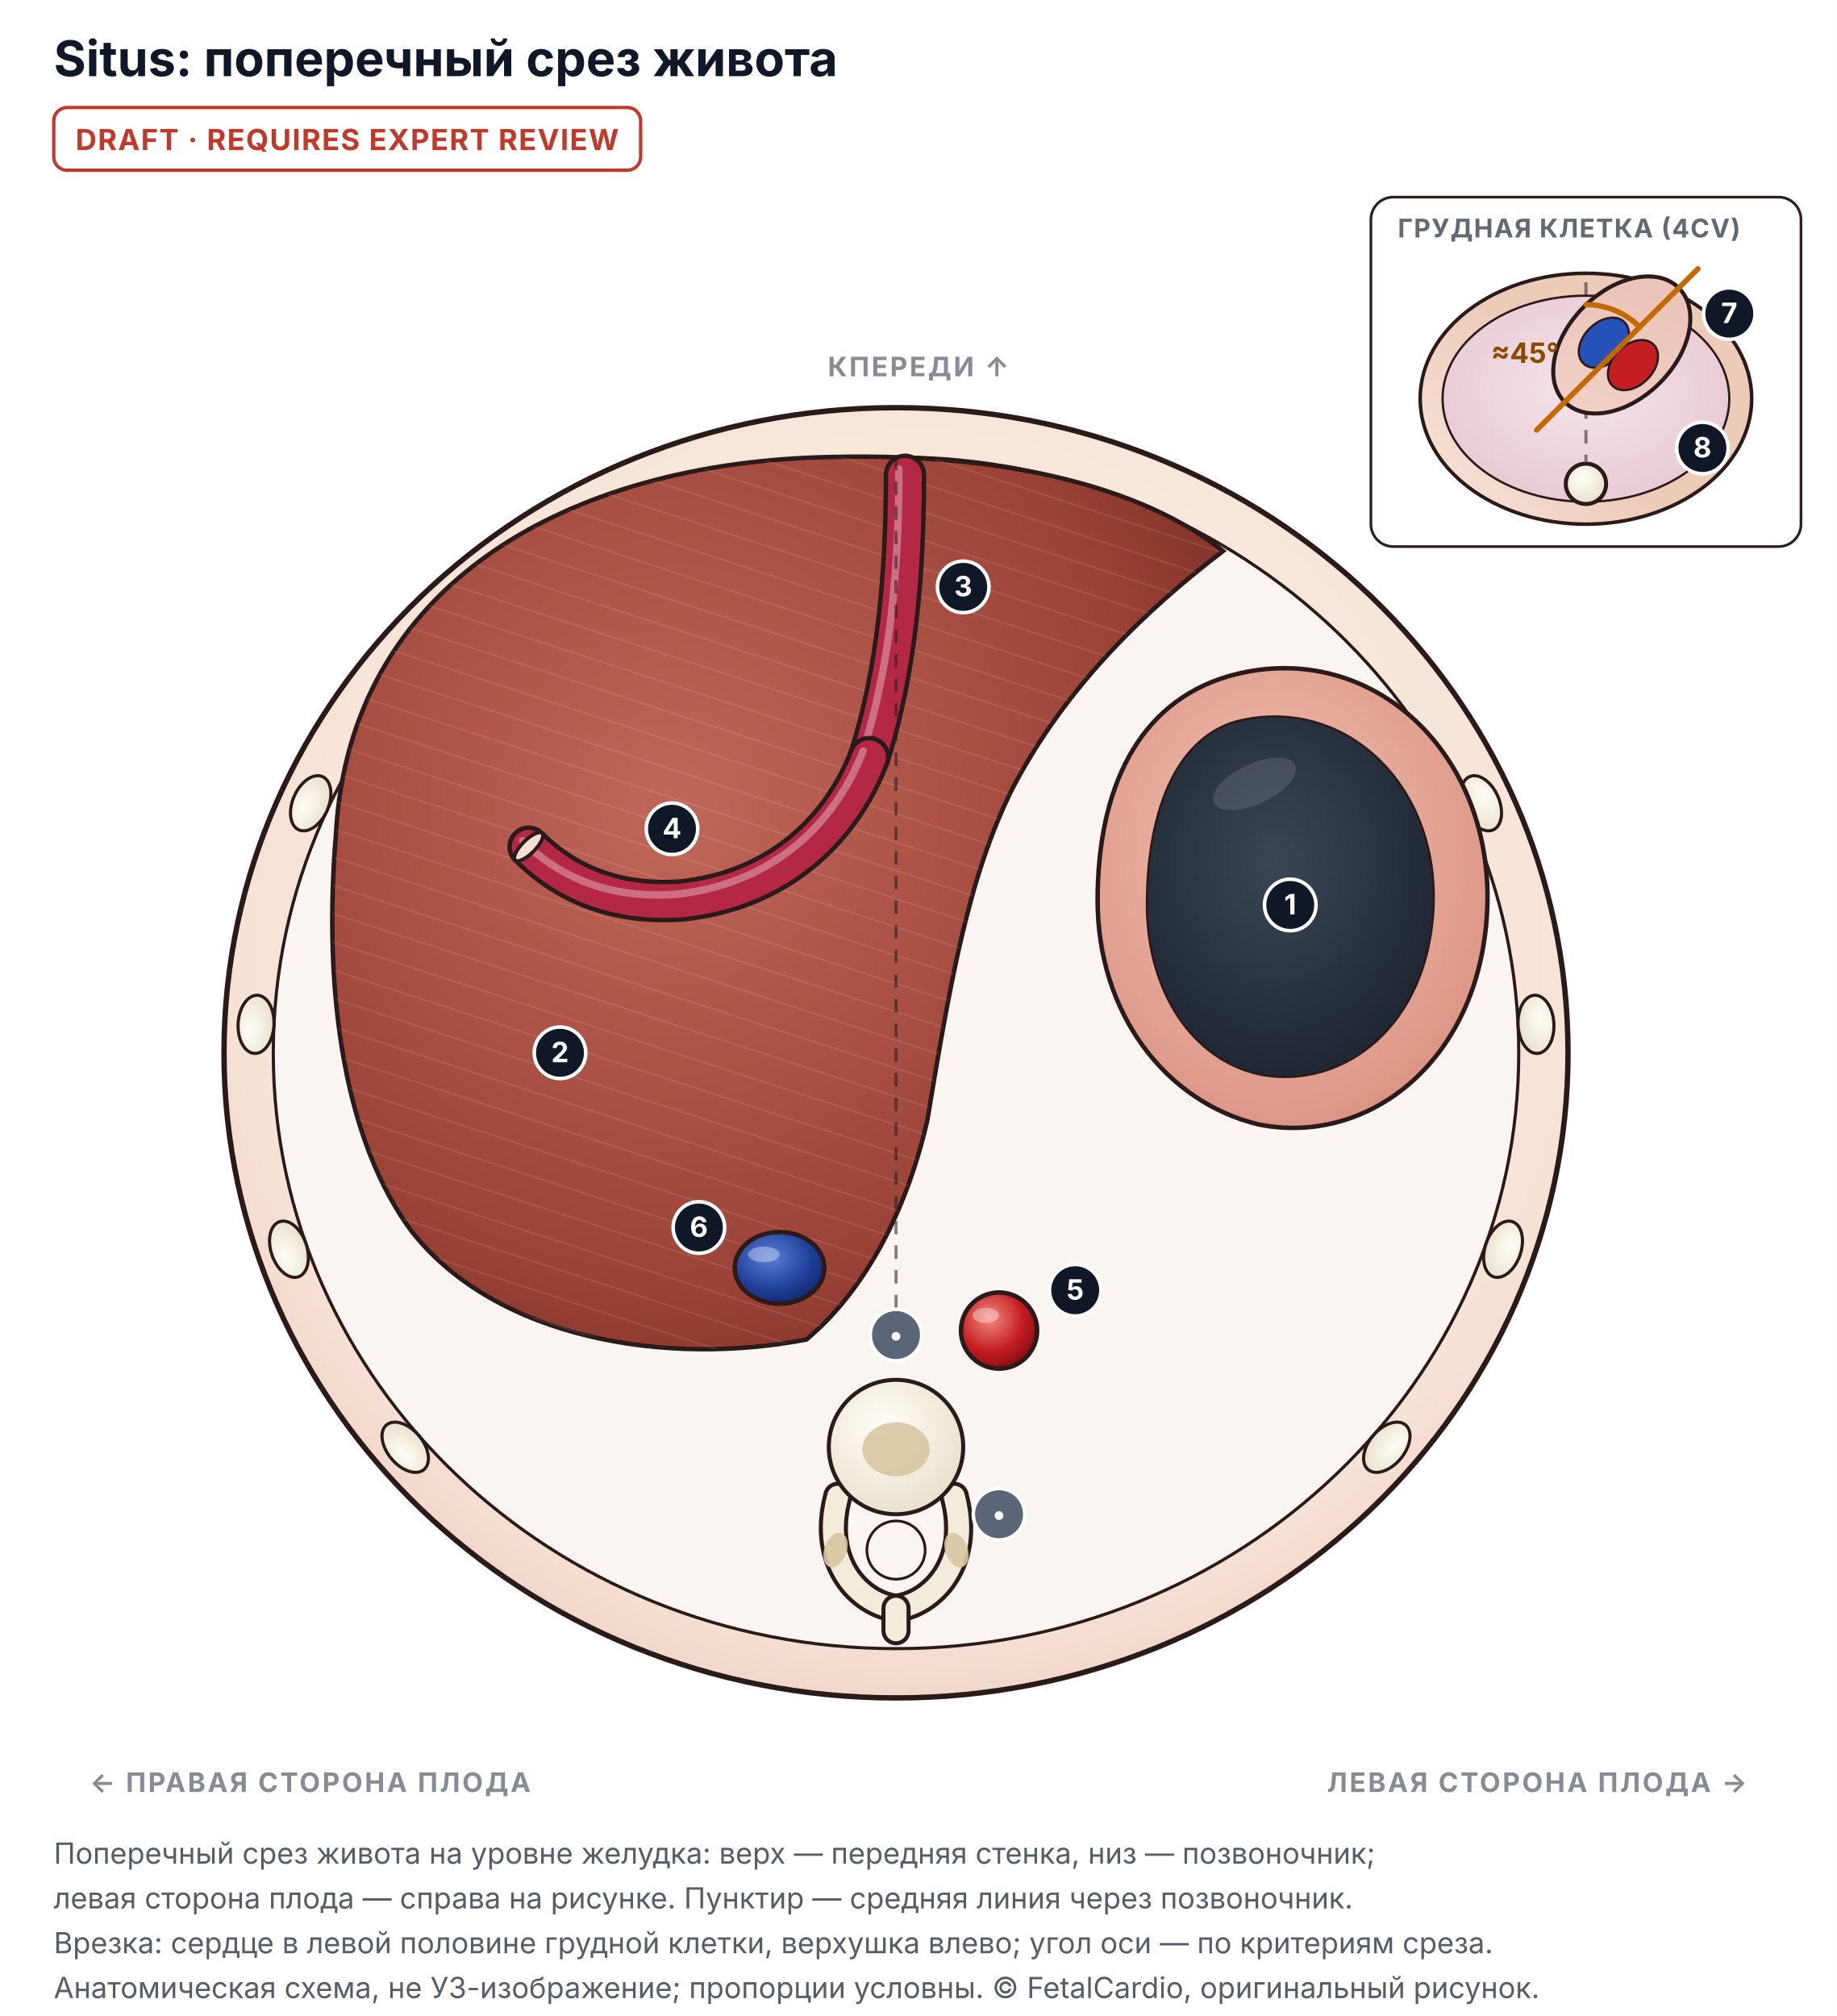
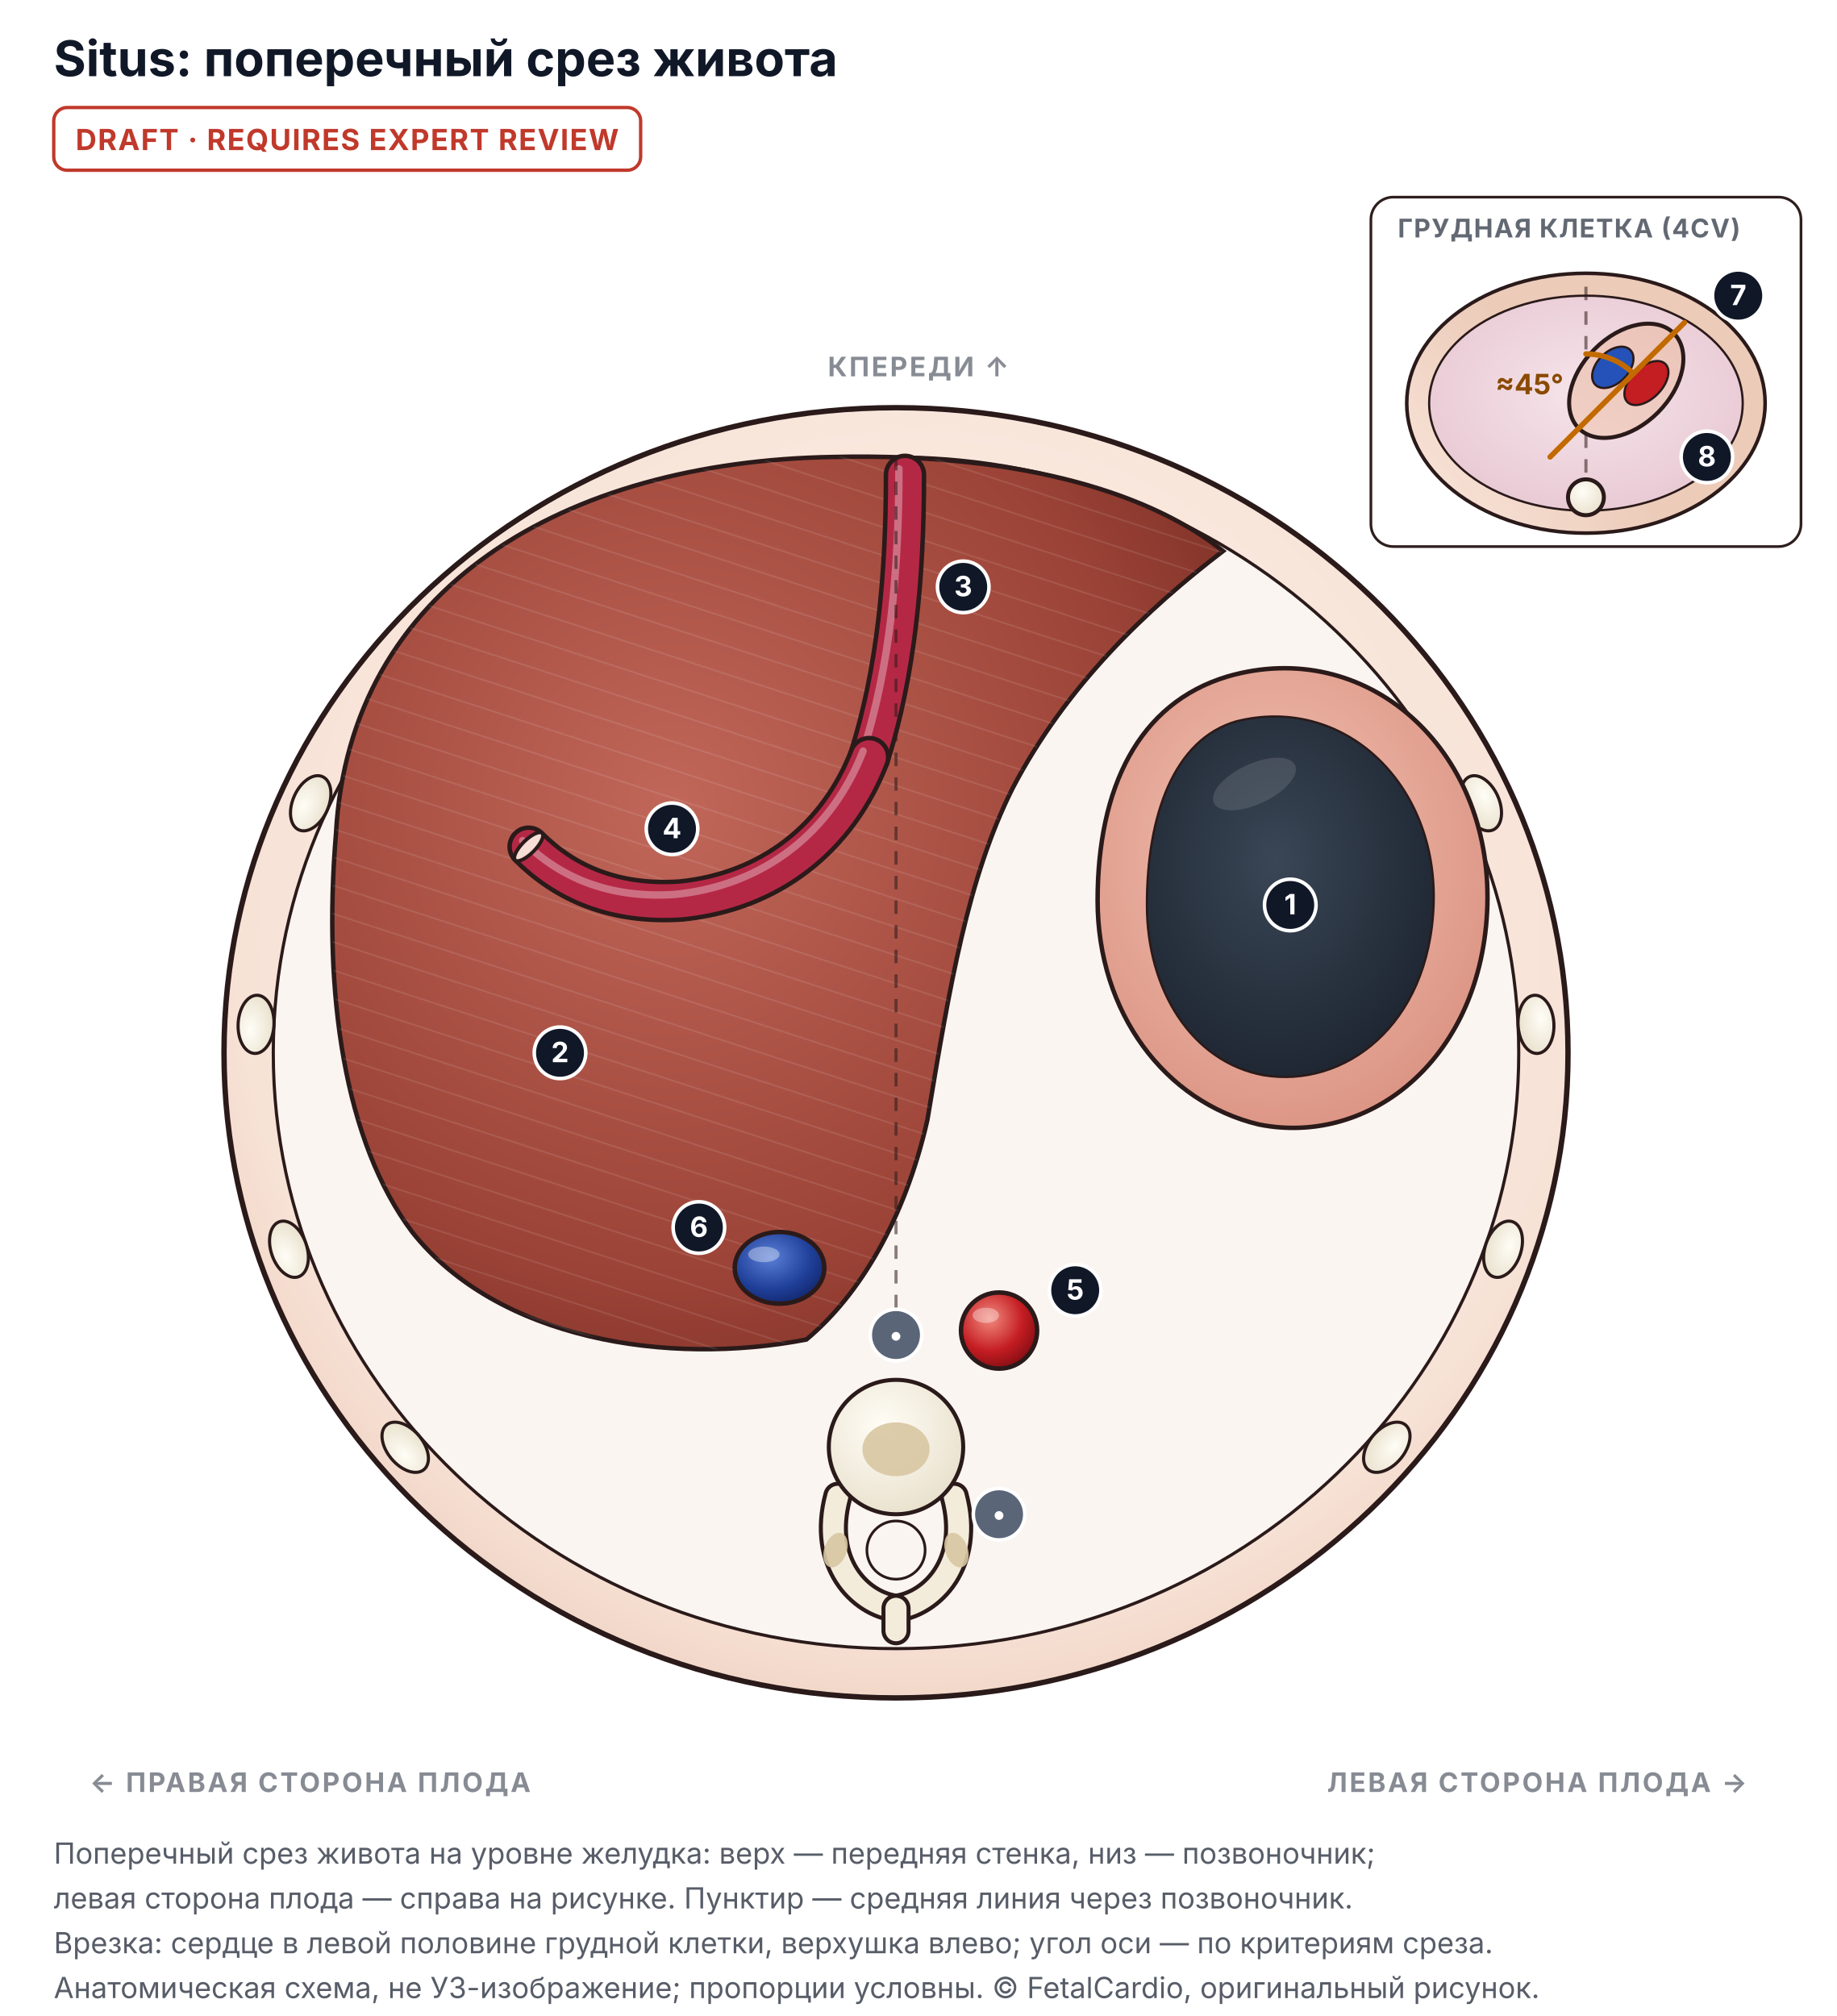
<svg xmlns="http://www.w3.org/2000/svg" viewBox="0 0 820 900" role="img" aria-labelledby="t-situs-normal d-situs-normal" font-family="Inter, system-ui, -apple-system, 'Segoe UI', Roboto, sans-serif" data-status="draft">
  <defs>
    <radialGradient id="g-myo" gradientUnits="userSpaceOnUse" cx="430" cy="300" r="380">
      <stop offset="0" stop-color="#fdf2ee" />
      <stop offset=".6" stop-color="#f6dcd4" />
      <stop offset="1" stop-color="#e9bfb3" />
    </radialGradient>
    <radialGradient id="g-blue" gradientUnits="userSpaceOnUse" cx="350" cy="330" r="260">
      <stop offset="0" stop-color="#4f7fe0" />
      <stop offset=".55" stop-color="#2452b8" />
      <stop offset="1" stop-color="#143584" />
    </radialGradient>
    <radialGradient id="g-red" gradientUnits="userSpaceOnUse" cx="570" cy="330" r="260">
      <stop offset="0" stop-color="#ec5a4c" />
      <stop offset=".55" stop-color="#c41d22" />
      <stop offset="1" stop-color="#7f0c12" />
    </radialGradient>
    <linearGradient id="g-fo" x1="0" x2="1">
      <stop offset="0" stop-color="#2452b8" />
      <stop offset="1" stop-color="#c41d22" />
    </linearGradient>
    <linearGradient id="g-vein" x1="0" x2="0" y1="0" y2="1">
      <stop offset="0" stop-color="#c41d22" />
      <stop offset="1" stop-color="#e2483f" />
    </linearGradient>
    <radialGradient id="g-ao" cx=".38" cy=".34" r=".72">
      <stop offset="0" stop-color="#f28a7e" />
      <stop offset=".6" stop-color="#c41d22" />
      <stop offset="1" stop-color="#7f0c12" />
    </radialGradient>
    <pattern id="p-fib" width="9" height="9" patternUnits="userSpaceOnUse" patternTransform="rotate(32)">
      <path d="M0,4.5 H9" stroke="#c98e80" stroke-width=".7" opacity=".55" />
      <path d="M0,1 H4" stroke="#b97a6c" stroke-width=".5" opacity=".35" />
    </pattern>
    <pattern id="p-sheen" width="7" height="7" patternUnits="userSpaceOnUse" patternTransform="rotate(-20)">
      <path d="M0,3.5 H7" stroke="#ffffff" stroke-width=".6" opacity=".12" />
    </pattern>
    <filter id="f-soft" x="-10%" y="-10%" width="120%" height="125%">
      <feDropShadow dx="0" dy="6" stdDeviation="8" flood-color="#3a1414" flood-opacity=".25" />
    </filter>
    <filter id="f-ish" x="-10%" y="-10%" width="120%" height="120%">
      <feGaussianBlur stdDeviation="6" />
    </filter>
    <clipPath id="c-rv">
      <path d="M 448.0,360.0 448.0,358.4 448.2,356.8 448.6,355.2 448.8,353.6 448.8,352.0 448.8,350.4 448.8,348.8 448.9,347.1 449.0,345.5 448.6,343.9 449.0,342.3 449.7,340.8 450.6,339.3 450.8,337.7 450.2,336.0 449.8,334.3 449.6,332.6 449.5,331.0 449.7,329.4 451.3,328.0 451.8,326.5 452.4,324.9 453.1,323.4 453.3,321.8 453.0,320.2 452.8,318.5 452.7,316.9 452.8,315.3 453.0,313.7 452.1,311.9 452.9,310.4 453.9,308.9 455.2,307.5 455.2,305.9 454.3,304.1 453.8,302.4 453.4,300.8 453.4,299.1 453.6,297.5 454.6,296.1 455.4,294.6 456.3,293.1 457.6,291.7 457.6,290.0 456.8,288.3 456.3,286.6 456.0,284.9 456.0,283.3 456.3,281.7 457.8,280.3 458.4,278.8 459.2,277.3 460.2,275.8 460.2,274.2 459.7,272.5 459.4,270.8 459.3,269.2 459.4,267.6 459.7,266.0 458.6,264.2 459.5,262.7 460.8,261.3 462.3,259.9 462.1,258.2 461.1,256.5 460.5,254.8 460.1,253.1 460.1,251.5 460.4,249.9 462.6,248.6 463.2,247.0 464.0,245.5 465.0,244.1 464.9,242.4 464.5,240.8 464.3,239.1 464.2,237.5 464.3,235.9 464.6,234.3 463.8,232.5 464.7,231.0 465.8,229.6 467.3,228.2 466.9,226.5 466.2,224.8 465.7,223.1 465.5,221.4 465.6,219.8 465.9,218.2 467.5,216.9 468.2,215.3 468.9,213.8 469.9,212.3 469.7,210.7 469.4,209.0 469.3,207.4 469.3,205.8 469.4,204.2 469.7,202.6 470.2,201.0 470.8,199.5 471.5,198.0 472.3,196.5 472.2,194.8 472.0,193.2 471.9,191.5 472.0,189.9 472.2,188.3 472.5,186.8 472.3,185.1 473.0,183.6 473.8,182.1 474.7,180.6 474.5,179.0 474.3,177.3 474.3,175.7 474.4,174.1 474.7,172.5 475.0,170.9 475.1,169.3 475.8,167.8 476.5,166.3 477.2,164.7 477.2,163.1 477.4,161.5 478.0,160.0 475.8,159.2 474.3,158.4 473.0,157.7 472.1,156.9 471.7,155.8 471.7,154.4 472.0,152.4 470.9,151.6 468.7,152.6 465.6,155.7 464.0,157.0 463.0,157.7 462.3,157.5 461.7,156.5 461.2,154.5 460.5,151.8 459.5,148.3 458.0,148.4 456.6,151.4 455.5,155.2 454.3,156.5 453.0,156.7 451.4,156.0 449.5,154.7 447.3,152.9 444.8,151.2 442.2,149.9 440.0,150.0 438.8,151.4 437.5,152.6 436.1,153.8 434.7,154.9 433.2,155.7 431.6,156.4 429.9,156.8 428.0,156.8 426.5,157.8 426.0,160.6 425.1,162.7 424.1,164.5 422.9,165.9 421.5,166.9 419.8,167.5 417.9,167.5 415.6,167.0 413.0,165.9 411.8,167.3 410.1,168.0 409.0,169.5 407.7,170.9 406.4,172.1 404.9,173.0 403.3,173.6 401.5,174.0 399.5,174.2 397.3,174.0 396.1,175.3 396.7,179.8 396.4,182.6 395.6,184.7 394.6,186.3 393.1,187.2 391.2,187.5 388.9,187.0 386.1,185.9 382.8,184.0 382.2,186.3 381.1,187.8 380.4,190.0 379.5,191.7 378.3,193.1 376.9,194.0 375.1,194.5 373.0,194.5 370.6,194.0 367.9,193.1 367.2,195.2 366.5,197.3 365.9,199.3 365.0,201.0 363.8,202.3 362.4,203.2 360.6,203.8 358.6,203.9 356.3,203.7 353.7,203.0 353.1,205.1 352.7,207.5 352.2,209.5 351.3,211.2 350.2,212.5 348.8,213.5 347.1,214.0 345.1,214.2 342.8,214.0 340.1,213.3 339.8,215.6 340.3,218.9 340.1,221.2 339.5,223.1 338.6,224.5 337.2,225.4 335.4,225.8 333.2,225.7 330.6,225.3 327.4,224.2 327.7,227.0 330.0,231.9 330.5,234.8 330.4,237.0 329.7,238.5 328.3,239.3 326.2,239.4 323.4,238.8 320.0,237.6 315.6,235.4 317.3,239.4 316.1,240.4 315.9,242.4 315.5,244.1 314.6,245.4 313.4,246.4 311.7,247.0 309.7,247.2 307.4,247.2 304.5,246.7 305.2,249.4 307.2,253.1 307.7,255.5 307.6,257.4 307.0,258.7 305.7,259.6 303.8,260.0 301.4,259.9 298.5,259.6 294.7,258.6 296.7,261.9 298.0,264.7 298.6,266.9 298.7,268.7 298.1,270.0 296.9,270.9 295.1,271.3 292.7,271.5 289.9,271.4 286.5,271.0 288.5,273.9 288.6,275.6 288.9,277.4 288.8,279.0 288.2,280.2 287.2,281.2 285.8,282.0 284.0,282.6 281.8,283.1 279.5,283.5 280.8,285.7 282.1,287.8 282.6,289.5 282.6,291.0 282.1,292.2 281.1,293.3 279.8,294.2 278.1,294.9 276.0,295.6 274.1,296.3 275.4,298.3 274.7,299.4 274.7,300.9 274.5,302.2 274.1,303.5 273.5,304.7 272.7,305.9 271.8,307.0 270.8,308.2 270.0,309.4 270.3,310.8 270.4,312.2 270.3,313.5 270.0,314.8 269.6,316.1 269.2,317.4 268.6,318.7 268.0,320.0 268.9,322.1 269.2,324.2 269.3,326.2 269.0,328.2 268.4,330.2 267.6,332.1 268.8,334.1 269.8,336.0 270.7,337.9 270.5,339.8 270.8,341.6 270.9,343.5 270.6,345.3 270.1,347.1 269.2,349.0 268.2,350.8 269.9,352.4 271.2,354.0 272.2,355.6 272.5,357.2 272.9,358.9 273.0,360.5 272.8,362.2 272.3,363.9 271.5,365.6 270.7,367.4 272.4,368.7 273.8,369.9 274.9,371.2 276.7,372.2 277.2,373.6 277.3,375.0 277.1,376.6 276.5,378.3 275.6,380.0 274.8,381.8 276.8,382.5 278.3,383.4 279.5,384.4 279.8,385.6 280.3,386.8 280.6,388.1 280.6,389.5 280.5,390.9 280.3,392.4 280.2,393.9 281.5,394.5 282.5,395.4 283.2,396.3 283.5,397.5 283.9,398.6 284.0,400.0 285.6,399.6 287.1,399.2 288.7,398.9 290.2,398.5 291.8,398.1 293.4,397.7 294.9,397.3 296.5,397.0 298.1,396.6 299.6,396.2 301.2,395.8 302.7,395.4 304.3,395.0 305.9,394.7 307.4,394.3 309.0,393.9 310.6,393.5 312.1,393.1 313.7,392.8 315.2,392.4 316.8,392.0 318.4,391.6 319.9,391.2 321.5,390.9 323.0,390.5 324.6,390.1 326.2,389.7 327.7,389.3 329.3,389.0 330.9,388.6 332.4,388.2 334.0,387.8 335.5,387.4 337.1,387.0 338.7,386.7 340.2,386.3 341.8,385.9 343.4,385.5 344.9,385.1 346.5,384.8 348.0,384.4 349.6,384.0 351.2,383.6 352.7,383.2 354.3,382.9 355.8,382.5 357.4,382.1 359.0,381.7 360.5,381.3 362.1,381.0 363.7,380.6 365.2,380.2 366.8,379.8 368.3,379.4 369.9,379.0 371.5,378.7 373.0,378.3 374.6,377.9 376.2,377.5 377.7,377.1 379.3,376.8 380.8,376.4 382.4,376.0 384.0,375.6 385.5,375.2 387.1,374.9 388.6,374.5 390.2,374.1 391.8,373.7 393.3,373.3 394.9,373.0 396.5,372.6 398.0,372.2 399.6,371.8 401.1,371.4 402.7,371.0 404.3,370.7 405.8,370.3 407.4,369.9 409.0,369.5 410.5,369.1 412.1,368.8 413.6,368.4 415.2,368.0 416.8,367.6 418.3,367.2 419.9,366.9 421.4,366.5 423.0,366.1 424.6,365.7 426.1,365.3 427.7,365.0 429.3,364.6 430.8,364.2 432.4,363.8 433.9,363.4 435.5,363.0 437.1,362.7 438.6,362.3 440.2,361.9 441.8,361.5 443.3,361.1 444.9,360.8 446.4,360.4 Z" />
    </clipPath>
    <clipPath id="c-lv">
      <path d="M 468.0,386.0 468.2,384.4 468.4,382.8 468.7,381.2 468.9,379.6 469.1,378.0 469.3,376.4 469.6,374.9 469.8,373.3 470.0,371.7 470.2,370.1 470.5,368.5 470.7,366.9 470.9,365.3 471.1,363.7 471.3,362.1 471.6,360.5 471.8,358.9 472.0,357.3 472.2,355.7 472.5,354.2 472.7,352.6 472.9,351.0 473.1,349.4 473.4,347.8 473.6,346.2 473.8,344.6 474.0,343.0 474.2,341.4 474.5,339.8 474.7,338.2 474.9,336.6 475.1,335.0 475.4,333.5 475.6,331.9 475.8,330.3 476.0,328.7 476.2,327.1 476.5,325.5 476.7,323.9 476.9,322.3 477.1,320.7 477.4,319.1 477.6,317.5 477.8,315.9 478.0,314.3 478.3,312.8 478.5,311.2 478.7,309.6 478.9,308.0 479.1,306.4 479.4,304.8 479.6,303.2 479.8,301.6 480.0,300.0 480.3,298.4 480.5,296.8 480.7,295.2 480.9,293.6 481.2,292.1 481.4,290.5 481.6,288.9 481.8,287.3 482.0,285.7 482.3,284.1 482.5,282.5 482.7,280.9 482.9,279.3 483.2,277.7 483.4,276.1 483.6,274.5 483.8,272.9 484.1,271.4 484.3,269.8 484.5,268.2 484.7,266.6 484.9,265.0 485.2,263.4 485.4,261.8 485.6,260.2 485.8,258.6 486.1,257.0 486.3,255.4 486.5,253.8 486.7,252.2 486.9,250.6 487.2,249.1 487.4,247.5 487.6,245.9 487.8,244.3 488.1,242.7 488.3,241.1 488.5,239.5 488.7,237.9 489.0,236.3 489.2,234.7 489.4,233.1 489.6,231.5 489.8,229.9 490.1,228.4 490.3,226.8 490.5,225.2 490.7,223.6 491.0,222.0 491.2,220.4 491.4,218.8 491.6,217.2 491.9,215.6 492.1,214.0 492.3,212.4 492.5,210.8 492.7,209.2 493.0,207.7 493.2,206.1 493.4,204.5 493.6,202.9 493.9,201.3 494.1,199.7 494.3,198.1 494.5,196.5 494.8,194.9 495.0,193.3 495.2,191.7 495.4,190.1 495.6,188.5 495.9,187.0 496.1,185.4 496.3,183.8 496.5,182.2 496.8,180.6 497.0,179.0 497.2,177.4 497.4,175.8 497.6,174.2 497.9,172.6 498.1,171.0 498.3,169.4 498.5,167.8 498.8,166.3 499.0,164.7 499.2,163.1 499.4,161.5 499.7,159.9 499.9,158.3 500.1,156.7 500.3,155.1 500.5,153.5 500.8,151.9 501.0,150.3 501.2,148.7 501.4,147.1 501.7,145.6 501.9,144.0 502.1,142.4 502.3,140.8 502.6,139.2 502.8,137.6 503.0,136.0 504.8,134.3 506.5,132.7 507.5,131.2 507.8,129.5 507.1,127.3 508.2,126.0 509.8,125.2 511.3,124.5 512.2,123.5 512.5,122.1 512.3,120.1 513.0,118.9 515.1,119.6 516.6,119.7 517.5,119.2 518.3,118.0 519.0,116.3 520.1,114.9 521.8,116.0 523.2,116.3 524.7,115.9 526.2,115.0 528.0,114.0 529.3,114.7 530.6,115.2 532.0,115.4 533.5,115.4 534.6,116.3 535.9,117.1 537.1,117.9 538.4,118.3 539.8,118.4 541.4,118.1 542.4,119.2 543.4,120.4 544.4,121.6 545.7,122.1 547.1,122.2 548.8,121.7 549.9,122.6 550.7,124.3 552.2,124.2 553.4,124.8 554.8,125.2 556.3,125.4 557.6,125.9 558.4,127.2 559.0,128.8 560.1,129.6 561.4,130.1 563.0,130.2 564.7,130.2 565.1,132.1 565.8,133.5 567.1,134.1 568.3,134.7 569.7,135.1 571.5,135.2 572.0,136.8 572.6,138.2 572.0,141.1 573.2,141.9 574.9,142.0 577.3,141.5 577.8,143.0 577.6,145.3 578.2,146.6 579.2,147.6 580.8,148.0 583.0,147.9 584.3,148.7 583.8,151.1 585.6,151.4 586.5,152.6 587.7,153.5 589.2,154.1 590.7,154.8 590.8,156.6 591.2,158.2 589.2,161.6 590.6,162.3 592.9,162.5 596.3,161.9 594.7,164.8 594.0,167.1 594.3,168.7 595.4,169.7 597.5,170.2 600.6,170.0 600.2,172.0 599.2,174.5 600.1,175.7 600.9,177.0 602.6,177.8 605.0,178.2 605.8,179.6 604.9,181.9 604.8,183.7 605.4,185.1 606.8,186.1 609.0,186.8 610.8,187.8 609.6,190.1 609.2,192.1 611.1,192.9 612.1,194.3 613.6,195.4 615.5,196.3 614.8,198.4 614.7,200.3 615.5,201.7 616.2,203.2 617.4,204.5 619.0,205.7 618.9,207.5 618.8,209.4 617.4,211.6 618.1,213.2 619.5,214.5 621.6,215.6 621.9,217.3 621.0,219.4 622.2,220.8 622.7,222.4 623.6,224.0 624.8,225.4 625.7,227.0 625.2,228.9 624.8,230.8 625.1,232.6 625.9,234.2 627.1,235.7 628.5,237.2 627.8,239.2 627.5,241.1 627.5,242.9 628.1,244.6 629.2,246.2 630.6,247.8 630.1,249.7 629.8,251.6 630.3,253.4 630.7,255.1 631.4,256.9 632.3,258.6 632.4,260.4 632.2,262.3 631.3,264.3 631.6,266.1 632.3,267.9 633.4,269.7 633.8,271.5 633.2,273.4 633.1,275.3 633.2,277.2 633.7,279.0 634.5,280.9 635.1,282.7 634.7,284.6 634.5,286.6 634.2,288.5 634.6,290.4 635.2,292.3 635.8,294.2 635.7,296.1 636.0,298.0 635.7,300.3 635.4,302.6 635.2,304.9 635.1,307.1 635.3,309.3 636.0,311.5 635.2,313.6 634.6,315.7 634.2,317.7 634.2,319.8 634.4,321.8 635.1,323.9 634.3,325.8 633.3,327.6 632.6,329.5 632.4,331.3 632.7,333.2 633.5,335.1 633.3,336.9 632.1,338.6 631.4,340.2 631.0,341.9 631.1,343.6 631.6,345.4 631.8,347.1 630.6,348.6 629.8,350.0 629.3,351.5 629.2,353.1 629.4,354.7 629.9,356.4 627.6,357.3 626.1,358.4 625.4,359.6 625.3,361.1 625.8,362.7 626.9,364.6 625.3,365.5 623.8,366.3 622.8,367.4 622.5,368.6 622.7,370.1 623.4,371.9 622.7,372.9 621.3,373.6 620.4,374.5 619.9,375.6 619.7,376.9 619.9,378.4 619.6,379.6 618.4,380.2 617.5,380.9 616.9,381.9 616.5,383.0 616.3,384.2 616.0,385.4 615.2,386.1 614.5,387.0 614.0,388.0 612.4,388.0 610.8,388.0 609.2,387.9 607.6,387.9 606.0,387.9 604.4,387.9 602.8,387.8 601.2,387.8 599.6,387.8 598.0,387.8 596.4,387.8 594.7,387.7 593.1,387.7 591.5,387.7 589.9,387.7 588.3,387.6 586.7,387.6 585.1,387.6 583.5,387.6 581.9,387.6 580.3,387.5 578.7,387.5 577.1,387.5 575.5,387.5 573.9,387.5 572.3,387.4 570.7,387.4 569.1,387.4 567.5,387.4 565.9,387.3 564.3,387.3 562.7,387.3 561.1,387.3 559.5,387.3 557.8,387.2 556.2,387.2 554.6,387.2 553.0,387.2 551.4,387.1 549.8,387.1 548.2,387.1 546.6,387.1 545.0,387.1 543.4,387.0 541.8,387.0 540.2,387.0 538.6,387.0 537.0,386.9 535.4,386.9 533.8,386.9 532.2,386.9 530.6,386.9 529.0,386.8 527.4,386.8 525.8,386.8 524.2,386.8 522.5,386.7 520.9,386.7 519.3,386.7 517.7,386.7 516.1,386.7 514.5,386.6 512.9,386.6 511.3,386.6 509.7,386.6 508.1,386.5 506.5,386.5 504.9,386.5 503.3,386.5 501.7,386.5 500.1,386.4 498.5,386.4 496.9,386.4 495.3,386.4 493.7,386.4 492.1,386.3 490.5,386.3 488.9,386.3 487.3,386.3 485.6,386.2 484.0,386.2 482.4,386.2 480.8,386.2 479.2,386.2 477.6,386.1 476.0,386.1 474.4,386.1 472.8,386.1 471.2,386.0 469.6,386.0 Z" />
    </clipPath>
    <clipPath id="c-ra">
      <path d="M 284,398.7 L 448,360.0 L 452,394.0 L 446,548.4 C 420,556.2 390,559.4 362,556.2 C 310,550.0 268,523.5 262,476.7 C 258,442.4 264,417.4 284,398.7 Z" />
    </clipPath>
    <clipPath id="c-la">
      <path d="M 468,386.0 L 614,388.0 C 648,414.3 658,476.7 640,515.7 C 622,553.1 560,564.0 500,560.9 C 478,559.4 462,553.1 454,548.4 L 462,394.0 Z" />
    </clipPath>
  </defs>
  <style>
.bg{fill:var(--sv-bg,#ffffff)}
.myo{fill:url(#g-myo);stroke:#2b1a1a;stroke-width:2.6;stroke-linejoin:round}
.fibr{fill:url(#p-fib);stroke:none}
.cavr{fill:url(#g-blue);stroke:#2b1a1a;stroke-width:1.4;stroke-linejoin:round}
.cavl{fill:url(#g-red);stroke:#2b1a1a;stroke-width:1.4;stroke-linejoin:round}
.sheen{fill:url(#p-sheen);stroke:none}
.ish{fill:none;stroke:#05102e;stroke-width:18;opacity:.35;filter:url(#f-ish)}
.ishl{fill:none;stroke:#3a0306;stroke-width:18;opacity:.35;filter:url(#f-ish)}
.endo2{fill:none;stroke:#ffffff;stroke-width:1;stroke-linejoin:round;opacity:.45}
.sep{fill:url(#g-myo);stroke:#2b1a1a;stroke-width:1.2}
.tje{stroke:#2b1a1a;fill:none;stroke-linecap:round}
.tj{stroke:#f3d2c9;fill:none;stroke-linecap:round}
.tjh{stroke:#ffffff;fill:none;stroke-linecap:round;opacity:.75}
.pm{fill:url(#g-myo);stroke:#2b1a1a;stroke-width:1.6}
.lfe{stroke:#2b1a1a;fill:none;stroke-width:7.2;stroke-linecap:round}
.lf{stroke:#fbfbff;fill:none;stroke-width:4.4;stroke-linecap:round}
.ch{stroke:#ffffff;stroke-width:1.1;opacity:.85}
.che{stroke:#2b1a1a;stroke-width:2.2;opacity:.35}
.flap{stroke:#fbfbff;fill:none;stroke-width:3.4;stroke-linecap:round}
.flape{stroke:#2b1a1a;fill:none;stroke-width:6;stroke-linecap:round}
.fo{fill:url(#g-fo);stroke:none}
.fib{fill:#fffaf2;stroke:#2b1a1a;stroke-width:1.2}
.avs{fill:rgba(255,190,60,.35);stroke:#8a5a00;stroke-width:1.2;stroke-dasharray:3 2}
.vo{stroke:#2b1a1a;fill:none;stroke-width:21;stroke-linecap:round}
.vm{stroke:url(#g-vein);fill:none;stroke-width:17;stroke-linecap:round}
.vh{stroke:#ffffff;fill:none;stroke-width:3;stroke-linecap:round;opacity:.35}
.vi{stroke:#e2483f;fill:none;stroke-width:9;stroke-linecap:round}
.ao{fill:url(#g-ao);stroke:#2b1a1a;stroke-width:2}
.an{stroke:#2b1a1a;stroke-width:1.8;fill:none}
.and{stroke:#2b1a1a;stroke-width:1.5;fill:none;stroke-dasharray:5 3}
.anf{fill:#2b1a1a}
.ant{fill:#2b1a1a;font-size:11px;font-weight:700}
.nb{fill:#101828;stroke:#ffffff;stroke-width:1.6}
.nb0{fill:#5b6578}
.nt{fill:#ffffff;font-size:12.5px;font-weight:700}
.hd{fill:var(--sv-text,#101828);font-size:22px;font-weight:700}
.om{fill:var(--sv-text,#101828);font-size:13px;opacity:.7}
.dr{fill:none;stroke:var(--sv-draft,#c0392b);stroke-width:1.5}
.drt{fill:var(--sv-draft,#c0392b);font-size:13px;font-weight:700;letter-spacing:.04em}
.ok{fill:none;stroke:#16794a;stroke-width:1.5}
.okt{fill:#16794a;font-size:12.5px;font-weight:700}
.cs{fill:var(--sv-text,#101828);font-size:12px;font-weight:700;letter-spacing:.08em;opacity:.5}
</style>
  <defs>
    <linearGradient id="g-vsd" x1="0" x2="1">
      <stop offset="0" stop-color="#2452b8" />
      <stop offset=".5" stop-color="#7a3a8c" />
      <stop offset="1" stop-color="#c41d22" />
    </linearGradient>
    <radialGradient id="g-hole" cx=".42" cy=".38" r=".7">
      <stop offset="0" stop-color="#ef6a5c" />
      <stop offset=".55" stop-color="#b3161c" />
      <stop offset="1" stop-color="#5c070b" />
    </radialGradient>
    <radialGradient id="g-sept" gradientUnits="userSpaceOnUse" cx="430" cy="440" r="380">
      <stop offset="0" stop-color="#fbe9e3" />
      <stop offset=".65" stop-color="#f1d0c6" />
      <stop offset="1" stop-color="#ddb0a3" />
    </radialGradient>
    <radialGradient id="g-pa" cx=".4" cy=".35" r=".75">
      <stop offset="0" stop-color="#6d93e6" />
      <stop offset=".6" stop-color="#2452b8" />
      <stop offset="1" stop-color="#143584" />
    </radialGradient>
  </defs>
  <style>
.hole{fill:url(#g-hole);stroke:#2b1a1a;stroke-width:2}
.holer{fill:none;stroke:#fff;stroke-width:1.2;opacity:.5}
.vsd{fill:url(#g-vsd);stroke:none}
.rim{stroke:#2b1a1a;stroke-width:2.2;fill:none;stroke-linecap:round}
.zone{fill:none;stroke:#5b2a1f;stroke-width:1.6;stroke-dasharray:7 5;opacity:.75}
.zt{fill:#5b2a1f;font-size:12px;font-weight:700;letter-spacing:.07em;opacity:.8}
.sept{fill:url(#g-sept);stroke:#2b1a1a;stroke-width:2}
.cut{fill:url(#g-myo);stroke:#2b1a1a;stroke-width:2.4;stroke-linejoin:round}
.cutf{fill:#e9bfb3;stroke:#2b1a1a;stroke-width:1.2}
.ves{stroke:#2b1a1a;stroke-width:2}
.ring{fill:none;stroke:#2b1a1a;stroke-width:1.6}
.cusp{fill:#fbfbff;stroke:#2b1a1a;stroke-width:1.4}
.fibrous{fill:#fffaf2;stroke:#2b1a1a;stroke-width:1.2}
.flow{stroke:#ffffff;stroke-width:2.2;fill:none;stroke-linecap:round;opacity:.9}
.flowh{fill:#ffffff;opacity:.9}
</style>
  <defs>
    <radialGradient id="g-sv" cx=".4" cy=".35" r=".75">
      <stop offset="0" stop-color="#5b7fd6" />
      <stop offset=".6" stop-color="#1f3f99" />
      <stop offset="1" stop-color="#0f2263" />
    </radialGradient>
    <radialGradient id="g-uv" cx=".4" cy=".35" r=".75">
      <stop offset="0" stop-color="#e76b78" />
      <stop offset=".6" stop-color="#b52845" />
      <stop offset="1" stop-color="#6d0f24" />
    </radialGradient>
    <radialGradient id="g-body" gradientUnits="userSpaceOnUse" cx="410" cy="420" r="380">
      <stop offset="0" stop-color="#fdf3ec" />
      <stop offset=".8" stop-color="#f7e2d6" />
      <stop offset="1" stop-color="#eccbb9" />
    </radialGradient>
    <radialGradient id="g-lung" cx=".5" cy=".45" r=".7">
      <stop offset="0" stop-color="#f6e4ea" />
      <stop offset="1" stop-color="#e5c3cf" />
    </radialGradient>
    <radialGradient id="g-liver" gradientUnits="userSpaceOnUse" cx="300" cy="360" r="300">
      <stop offset="0" stop-color="#c0675a" />
      <stop offset=".7" stop-color="#9c4337" />
      <stop offset="1" stop-color="#7a2e25" />
    </radialGradient>
    <radialGradient id="g-thy" cx=".5" cy=".4" r=".7">
      <stop offset="0" stop-color="#fbf0dd" />
      <stop offset="1" stop-color="#ecd3ad" />
    </radialGradient>
    <radialGradient id="g-stw" cx=".45" cy=".4" r=".7">
      <stop offset="0" stop-color="#f2c2b4" />
      <stop offset="1" stop-color="#d98f7e" />
    </radialGradient>
    <radialGradient id="g-fl" cx=".45" cy=".4" r=".7">
      <stop offset="0" stop-color="#3a4656" />
      <stop offset="1" stop-color="#1a222d" />
    </radialGradient>
    <radialGradient id="g-bone" cx=".4" cy=".35" r=".8">
      <stop offset="0" stop-color="#fffdf6" />
      <stop offset="1" stop-color="#e5dcc6" />
    </radialGradient>
    <pattern id="p-lung" width="10" height="10" patternUnits="userSpaceOnUse">
      <circle cx="3" cy="3" r="1.1" fill="#c99aab" opacity=".45" />
      <circle cx="8" cy="7.5" r=".9" fill="#c99aab" opacity=".35" />
    </pattern>
    <pattern id="p-liver" width="12" height="12" patternUnits="userSpaceOnUse" patternTransform="rotate(18)">
      <path d="M0,6 H12" stroke="#ffffff" stroke-width=".6" opacity=".12" />
    </pattern>
  </defs>
  <style>
.skin{fill:url(#g-body);stroke:#2b1a1a;stroke-width:2.4}
.wall{fill:#f3d6c9;stroke:#2b1a1a;stroke-width:1;opacity:.9}
.cavity{fill:#fbf5f1;stroke:#2b1a1a;stroke-width:1.4}
.rib{fill:url(#g-bone);stroke:#2b1a1a;stroke-width:1.4}
.bone{fill:url(#g-bone);stroke:#2b1a1a;stroke-width:1.8}
.bonel{fill:none;stroke:#2b1a1a;stroke-width:13;stroke-linecap:round}
.bonei{fill:none;stroke:#f3ecdb;stroke-width:9.4;stroke-linecap:round}
.oss{fill:#d8c7a2;opacity:.9}
.canal{fill:#fbf5f1;stroke:#2b1a1a;stroke-width:1.2}
.lung{fill:url(#g-lung);stroke:#2b1a1a;stroke-width:1.6}
.lungt{fill:url(#p-lung)}
.thy{fill:url(#g-thy);stroke:#2b1a1a;stroke-width:1.6}
.thyl{fill:none;stroke:#b89a6c;stroke-width:1;opacity:.7}
.liver{fill:url(#g-liver);stroke:#2b1a1a;stroke-width:2}
.livert{fill:url(#p-liver)}
.stw{fill:url(#g-stw);stroke:#2b1a1a;stroke-width:2}
.stl{fill:url(#g-fl);stroke:#2b1a1a;stroke-width:1}
.trw{fill:#f4f1ea;stroke:#2b1a1a;stroke-width:2}
.trl{fill:#dfe8f6;stroke:#2b1a1a;stroke-width:1}
.trc{fill:none;stroke:#b9b2a2;stroke-width:3.4}
.vso{stroke:#2b1a1a;fill:none;stroke-linecap:round;stroke-linejoin:round}
.vsh{stroke:#ffffff;fill:none;stroke-linecap:round;opacity:.33}
.cut{stroke:#2b1a1a;stroke-width:1.6}
.mid{stroke:#2b1a1a;stroke-width:1.4;stroke-dasharray:6 5;fill:none;opacity:.55}
.lin{stroke:#16794a;stroke-width:2;stroke-dasharray:8 5;fill:none}
.ax{stroke:#c26a00;stroke-width:2.4;fill:none;stroke-linecap:round}
.axt{fill:#8a4a00;font-size:12.5px;font-weight:700}
.insb{fill:var(--sv-bg,#ffffff);stroke:#2b1a1a;stroke-width:1.2;opacity:.98}
.inst{fill:var(--sv-text,#101828);font-size:11.5px;font-weight:700;letter-spacing:.04em;opacity:.65}
.dir{fill:#2b1a1a;font-size:12px;font-weight:700;opacity:.75}
.sao{fill:none;stroke:#16c46e;stroke-width:3.4;stroke-linecap:round}
</style>
  <rect class="bg" x="0" y="0" width="820" height="900" />
  <g id="layer-header">
    <text class="hd" x="24" y="34">Situs: поперечный срез живота</text>
    <rect class="dr" x="24" y="48" width="262" height="28" rx="6" />
    <text class="drt" x="155" y="67" text-anchor="middle">DRAFT · REQUIRES EXPERT REVIEW</text>
  </g>
  <text class="cs" x="410" y="168" text-anchor="middle">КПЕРЕДИ ↑</text>
  <text class="cs" x="40" y="800">← ПРАВАЯ СТОРОНА ПЛОДА</text>
  <text class="cs" x="780" y="800" text-anchor="end">ЛЕВАЯ СТОРОНА ПЛОДА →</text>
  <g id="heart">
    <g id="layer-body">
      <ellipse class="skin" cx="400" cy="470" rx="300" ry="288" />
      <ellipse class="cavity" cx="400" cy="470" rx="278" ry="266" />
      <ellipse class="rib" cx="138.7" cy="358.6" rx="13" ry="8" transform="rotate(294 138.7 358.6)" />
      <ellipse class="rib" cx="114.3" cy="457.3" rx="13" ry="8" transform="rotate(273 114.3 457.3)" />
      <ellipse class="rib" cx="129.0" cy="557.7" rx="13" ry="8" transform="rotate(251 129.0 557.7)" />
      <ellipse class="rib" cx="180.9" cy="646.1" rx="13" ry="8" transform="rotate(230 180.9 646.1)" />
      <ellipse class="rib" cx="661.3" cy="358.6" rx="13" ry="8" transform="rotate(66 661.3 358.6)" />
      <ellipse class="rib" cx="685.7" cy="457.3" rx="13" ry="8" transform="rotate(87 685.7 457.3)" />
      <ellipse class="rib" cx="671.0" cy="557.7" rx="13" ry="8" transform="rotate(109 671.0 557.7)" />
      <ellipse class="rib" cx="619.1" cy="646.1" rx="13" ry="8" transform="rotate(130 619.1 646.1)" />
    </g>
    <g id="layer-organs">
      <g id="s-liver" data-s="liver">
        <path class="liver" d="M 150,372 C 156,262 252,206 372,204 C 460,202 516,222 546,246 C 512,272 476,306 452,352 C 432,392 424,440 414,500 C 404,544 384,578 360,598 C 298,610 222,598 184,550 C 154,510 144,444 150,372 Z" />
        <path class="livert" d="M 150,372 C 156,262 252,206 372,204 C 460,202 516,222 546,246 C 512,272 476,306 452,352 C 432,392 424,440 414,500 C 404,544 384,578 360,598 C 298,610 222,598 184,550 C 154,510 144,444 150,372 Z" />
      </g>
      <g id="s-stomach" data-s="stomach">
        <path class="stw" d="M 548,302 C 610,284 666,334 664,404 C 662,472 612,512 562,502 C 520,492 490,452 490,402 C 490,352 508,314 548,302 Z" />
        <path class="stl" d="M 552,322 C 600,310 642,350 640,404 C 638,458 600,486 564,480 C 532,474 512,442 512,404 C 512,364 524,330 552,322 Z" />
        <ellipse cx="560" cy="350" rx="20" ry="9" fill="#fff" opacity=".12" transform="rotate(-25 560 350)" />
      </g>
    </g>
    <g id="layer-vessels">
      <g id="s-uv" data-s="uv">
        <path class="vso" stroke-width="19" d="M 404,212 C 404,258 400,300 388,338" />
        <path stroke="#b52845" fill="none" stroke-linecap="round" stroke-linejoin="round" stroke-width="15" d="M 404,212 C 404,258 400,300 388,338" />
        <path class="vsh" stroke-width="3.3" d="M 404,212 C 404,258 400,300 388,338" transform="translate(-2.7 -2.7)" />
      </g>
      <g id="s-ps" data-s="ps">
        <path class="vso" stroke-width="19" d="M 388,338 C 374,374 344,398 304,402 C 274,404 252,394 236,378" />
        <path stroke="#b52845" fill="none" stroke-linecap="round" stroke-linejoin="round" stroke-width="15" d="M 388,338 C 374,374 344,398 304,402 C 274,404 252,394 236,378" />
        <path class="vsh" stroke-width="3.3" d="M 388,338 C 374,374 344,398 304,402 C 274,404 252,394 236,378" transform="translate(-2.7 -2.7)" />
        <ellipse class="cut" cx="236" cy="378" rx="8.5" ry="3.0" transform="rotate(-45 236 378)" fill="#7f0c12" />
      </g>
      <g id="s-ivc" data-s="ivc">
        <ellipse cx="348" cy="566" rx="20" ry="16" fill="url(#g-sv)" stroke="#2b1a1a" stroke-width="2" />
        <ellipse cx="341" cy="560" rx="7" ry="3.5" fill="#fff" opacity=".35" />
      </g>
      <g id="s-ao" data-s="ao">
        <circle cx="446" cy="594" r="17" fill="url(#g-ao)" stroke="#2b1a1a" stroke-width="2" />
        <ellipse cx="440.1" cy="587.2" rx="5.9" ry="3.4" fill="#fff" opacity=".35" />
      </g>
    </g>
    <g id="layer-spine">
      <g id="s-spine" data-s="spine">
        <path class="bonel" d="M 374,668 C 366,698 384,716 400,718 C 416,716 434,698 426,668" />
        <path class="bonei" d="M 374,668 C 366,698 384,716 400,718 C 416,716 434,698 426,668" />
        <path class="bonel" stroke-width="9" d="M 400,718 L 400,728" />
        <path class="bonei" stroke-width="5.4" d="M 400,718 L 400,728" />
        <circle class="canal" cx="400" cy="692" r="13" />
        <circle class="bone" cx="400" cy="646" r="30" />
        <ellipse class="oss" cx="400" cy="647" rx="15" ry="12" />
        <ellipse class="oss" cx="373" cy="692" rx="5" ry="8" transform="rotate(20 373 692)" />
        <ellipse class="oss" cx="427" cy="692" rx="5" ry="8" transform="rotate(-20 427 692)" />
      </g>
    </g>
    <g id="s-midline" data-s="midline">
      <path class="mid" d="M 400,204 L 400,610" />
    </g>
    <g id="layer-inset">
      <rect class="insb" x="612" y="88" width="192" height="156" rx="10" />
      <text class="inst" x="624" y="106">ГРУДНАЯ КЛЕТКА (4CV)</text>
-       <ellipse cx="708" cy="178" rx="74" ry="56" fill="url(#g-body)" stroke="#2b1a1a" stroke-width="1.6" />
-       <ellipse cx="708" cy="178" rx="64" ry="46" fill="url(#g-lung)" stroke="#2b1a1a" stroke-width="1" />
-       <circle class="bone" cx="708" cy="216" r="9" />
-       <path class="mid" d="M 708,126 L 708,206" />
+       <ellipse cx="708" cy="180" rx="80" ry="58" fill="url(#g-body)" stroke="#2b1a1a" stroke-width="1.6" />
+       <ellipse cx="708" cy="180" rx="70" ry="48" fill="url(#g-lung)" stroke="#2b1a1a" stroke-width="1" />
+       <circle class="bone" cx="708" cy="222" r="8" />
+       <path class="mid" d="M 708,128 L 708,212" />
      <g id="s-heartpos" data-s="heartpos">
-         <ellipse cx="724" cy="154" rx="36" ry="24" transform="rotate(-45 724 154)" fill="url(#g-myo)" stroke="#2b1a1a" stroke-width="1.8" />
-         <ellipse cx="716" cy="153" rx="13" ry="9" transform="rotate(-45 716 153)" fill="#2452b8" stroke="#2b1a1a" stroke-width="1" />
-         <ellipse cx="729" cy="163" rx="13" ry="9" transform="rotate(-45 729 163)" fill="#c41d22" stroke="#2b1a1a" stroke-width="1" />
+         <ellipse cx="726" cy="170" rx="30" ry="20" transform="rotate(-45 726 170)" fill="url(#g-myo)" stroke="#2b1a1a" stroke-width="1.8" />
+         <ellipse cx="720" cy="164" rx="11" ry="7" transform="rotate(-45 720 164)" fill="#2452b8" stroke="#2b1a1a" stroke-width="1" />
+         <ellipse cx="735" cy="171" rx="12" ry="7" transform="rotate(-45 735 171)" fill="#c41d22" stroke="#2b1a1a" stroke-width="1" />
      </g>
      <g id="s-axis" data-s="axis">
-         <path class="ax" d="M 686,192 L 758,120" />
-         <path class="ax" stroke-width="1.6" d="M 708,136 A 34 34 0 0 1 732.0,146.0" />
-         <text class="axt" x="696" y="162" text-anchor="end">≈45°</text>
+         <path class="ax" d="M 692,204 L 752,144" />
+         <path class="ax" stroke-width="1.6" d="M 708,158 A 30 30 0 0 1 729.2,166.8" />
+         <text class="axt" x="698" y="176" text-anchor="end">≈45°</text>
      </g>
    </g>
    <g id="layer-labels">
      <g id="lbl-stomach" class="lbl" data-s="stomach">
        <circle class="nb" cx="576" cy="404" r="11.5" />
        <text class="nt" x="576" y="408.2" text-anchor="middle">1</text>
      </g>
      <g id="lbl-liver" class="lbl" data-s="liver">
        <circle class="nb" cx="250" cy="470" r="11.5" />
        <text class="nt" x="250" y="474.2" text-anchor="middle">2</text>
      </g>
      <g id="lbl-uv" class="lbl" data-s="uv">
        <circle class="nb" cx="430" cy="262" r="11.5" />
        <text class="nt" x="430" y="266.2" text-anchor="middle">3</text>
      </g>
      <g id="lbl-ps" class="lbl" data-s="ps">
        <circle class="nb" cx="300" cy="370" r="11.5" />
        <text class="nt" x="300" y="374.2" text-anchor="middle">4</text>
      </g>
      <g id="lbl-ao" class="lbl" data-s="ao">
        <circle class="nb" cx="480" cy="576" r="11.5" />
        <text class="nt" x="480" y="580.2" text-anchor="middle">5</text>
      </g>
      <g id="lbl-ivc" class="lbl" data-s="ivc">
        <circle class="nb" cx="312" cy="548" r="11.5" />
        <text class="nt" x="312" y="552.2" text-anchor="middle">6</text>
      </g>
      <g id="lbl-heartpos" class="lbl" data-s="heartpos">
-         <circle class="nb" cx="772" cy="140" r="11.5" />
-         <text class="nt" x="772" y="144.2" text-anchor="middle">7</text>
+         <circle class="nb" cx="776" cy="132" r="11.5" />
+         <text class="nt" x="776" y="136.2" text-anchor="middle">7</text>
      </g>
      <g id="lbl-axis" class="lbl" data-s="axis">
-         <circle class="nb" cx="760" cy="200" r="11.5" />
-         <text class="nt" x="760" y="204.2" text-anchor="middle">8</text>
+         <circle class="nb" cx="762" cy="204" r="11.5" />
+         <text class="nt" x="762" y="208.2" text-anchor="middle">8</text>
      </g>
      <g id="lbl-spine" class="lbl" data-s="spine">
        <circle class="nb nb0" cx="446" cy="676" r="11.5" />
        <text class="nt" x="446" y="680.2" text-anchor="middle">•</text>
      </g>
      <g id="lbl-midline" class="lbl" data-s="midline">
        <circle class="nb nb0" cx="400" cy="596" r="11.5" />
        <text class="nt" x="400" y="600.2" text-anchor="middle">•</text>
      </g>
    </g>
  </g>
  <g id="layer-orientation">
    <text class="om" x="24" y="832">Поперечный срез живота на уровне желудка: верх — передняя стенка, низ — позвоночник;</text>
    <text class="om" x="24" y="852">левая сторона плода — справа на рисунке. Пунктир — средняя линия через позвоночник.</text>
    <text class="om" x="24" y="872">Врезка: сердце в левой половине грудной клетки, верхушка влево; угол оси — по критериям среза.</text>
    <text class="om" x="24" y="892">Анатомическая схема, не УЗ-изображение; пропорции условны. © FetalCardio, оригинальный рисунок.</text>
  </g>
</svg>
